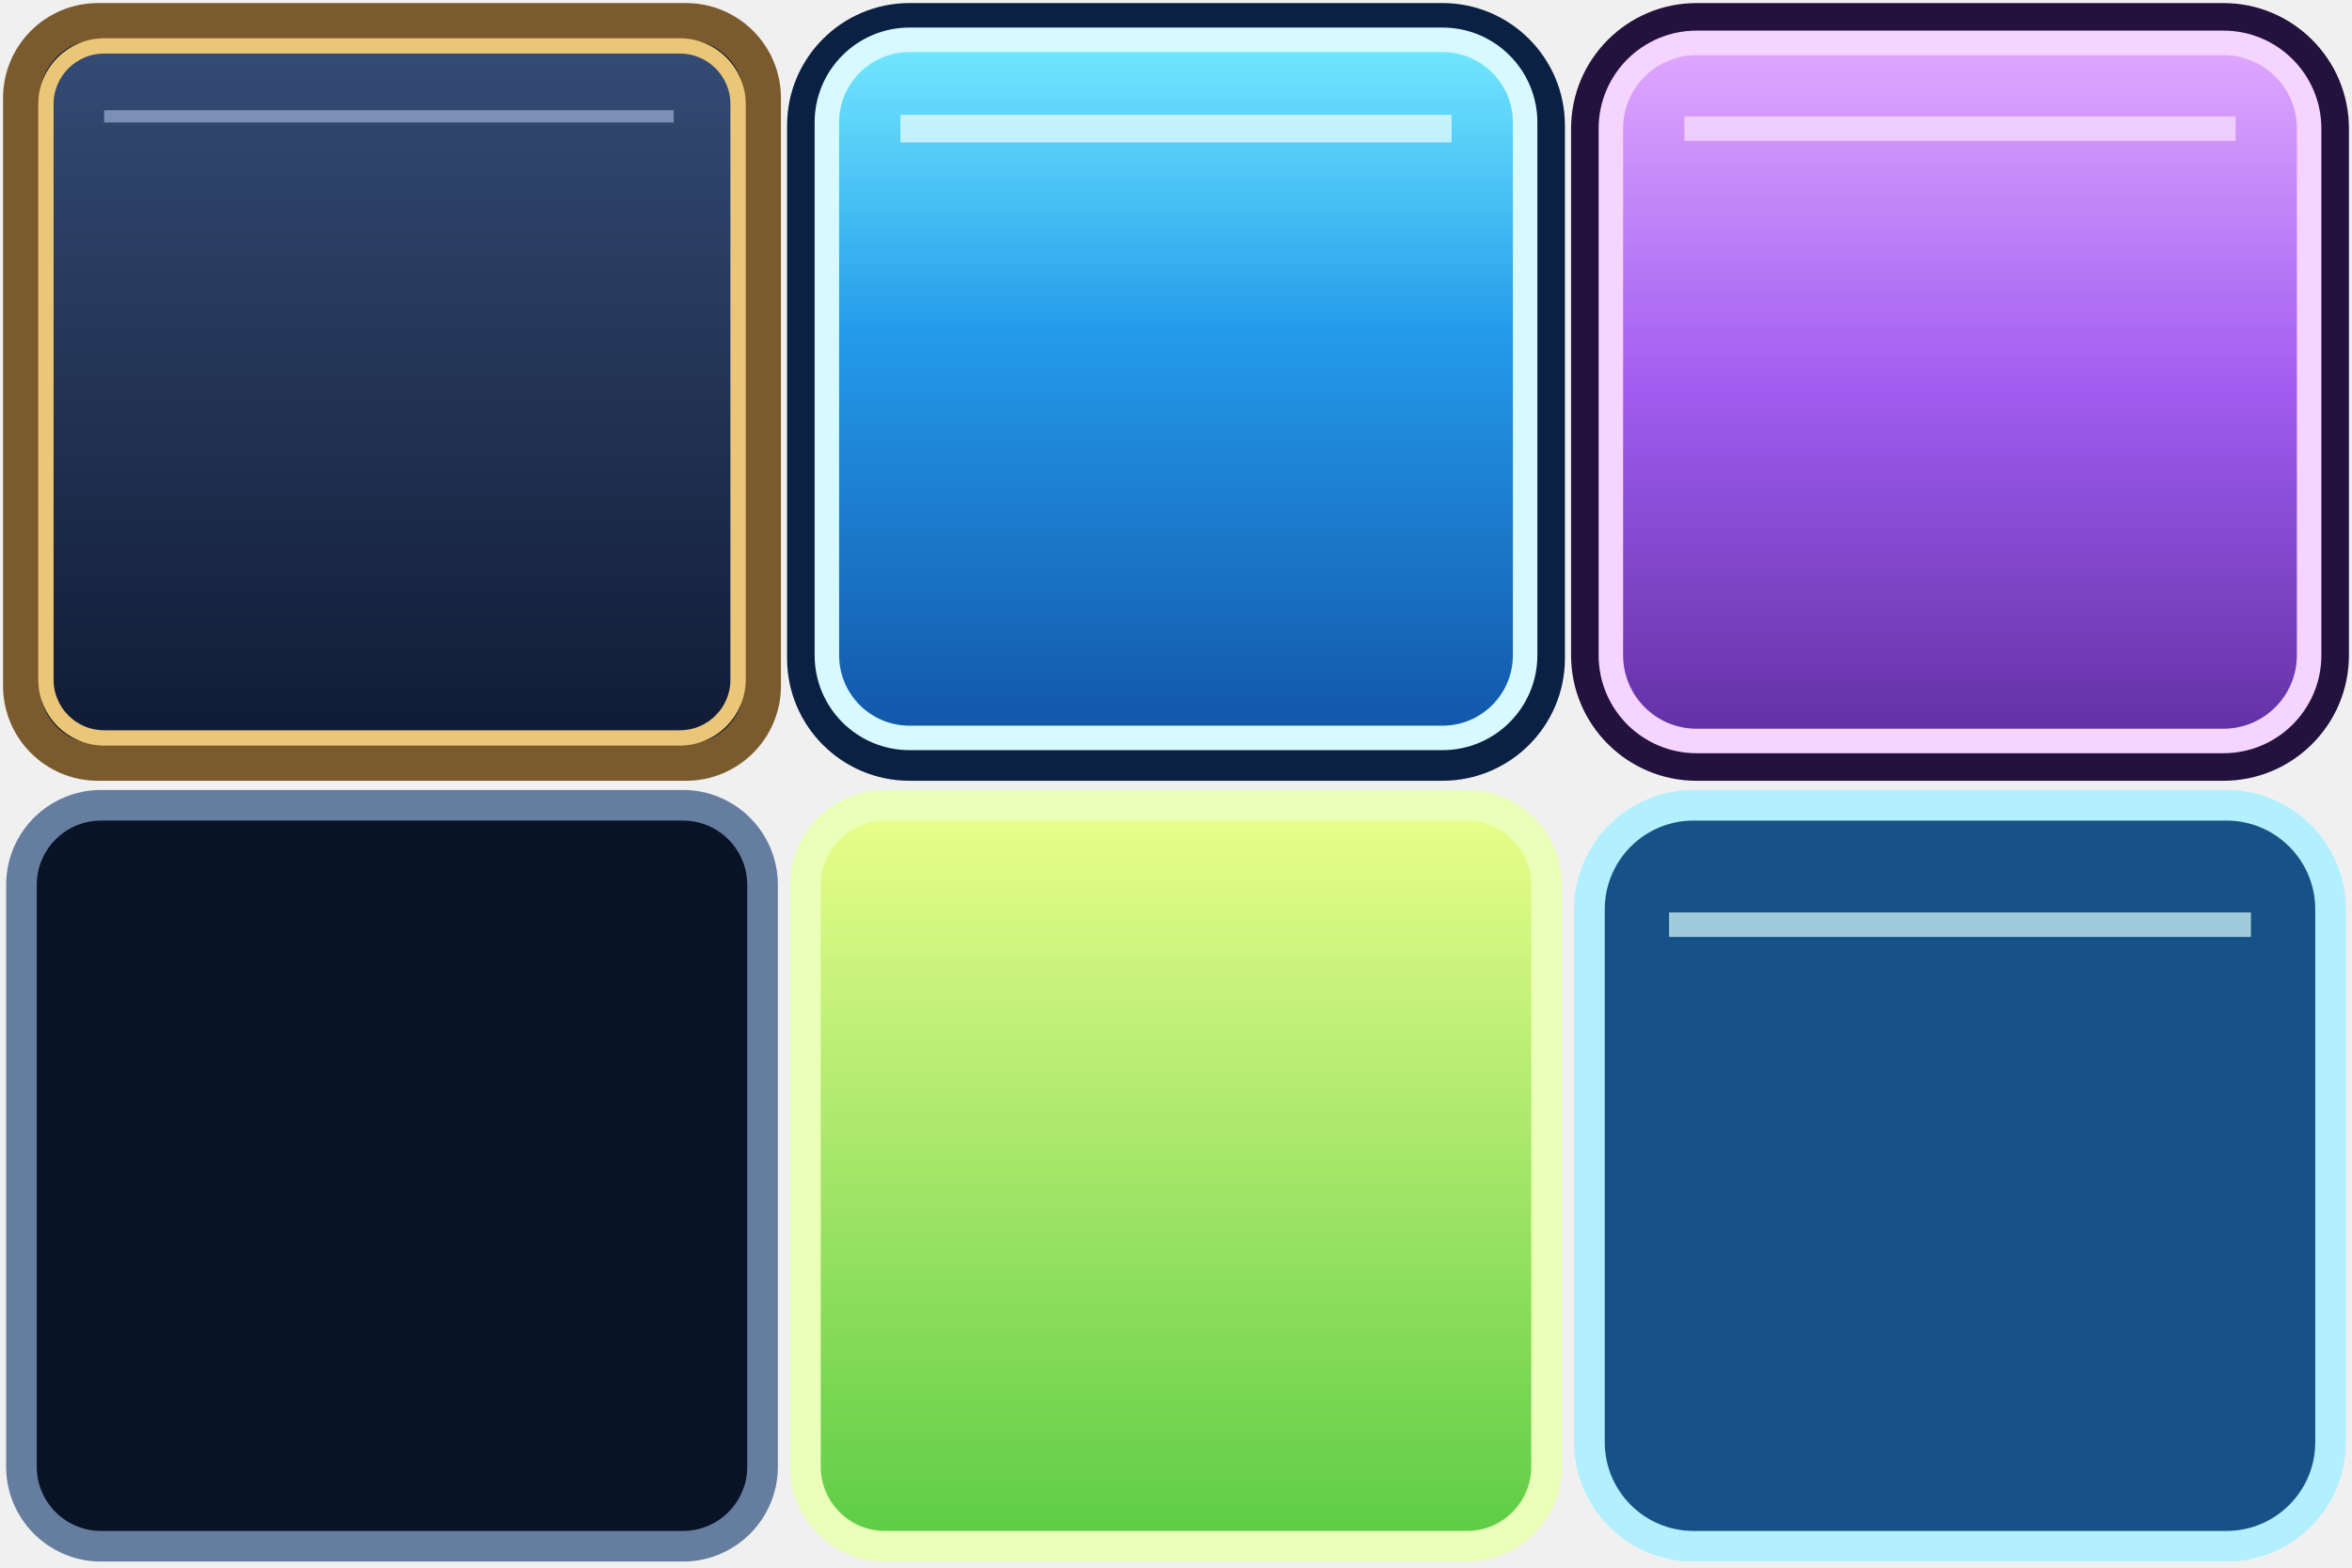
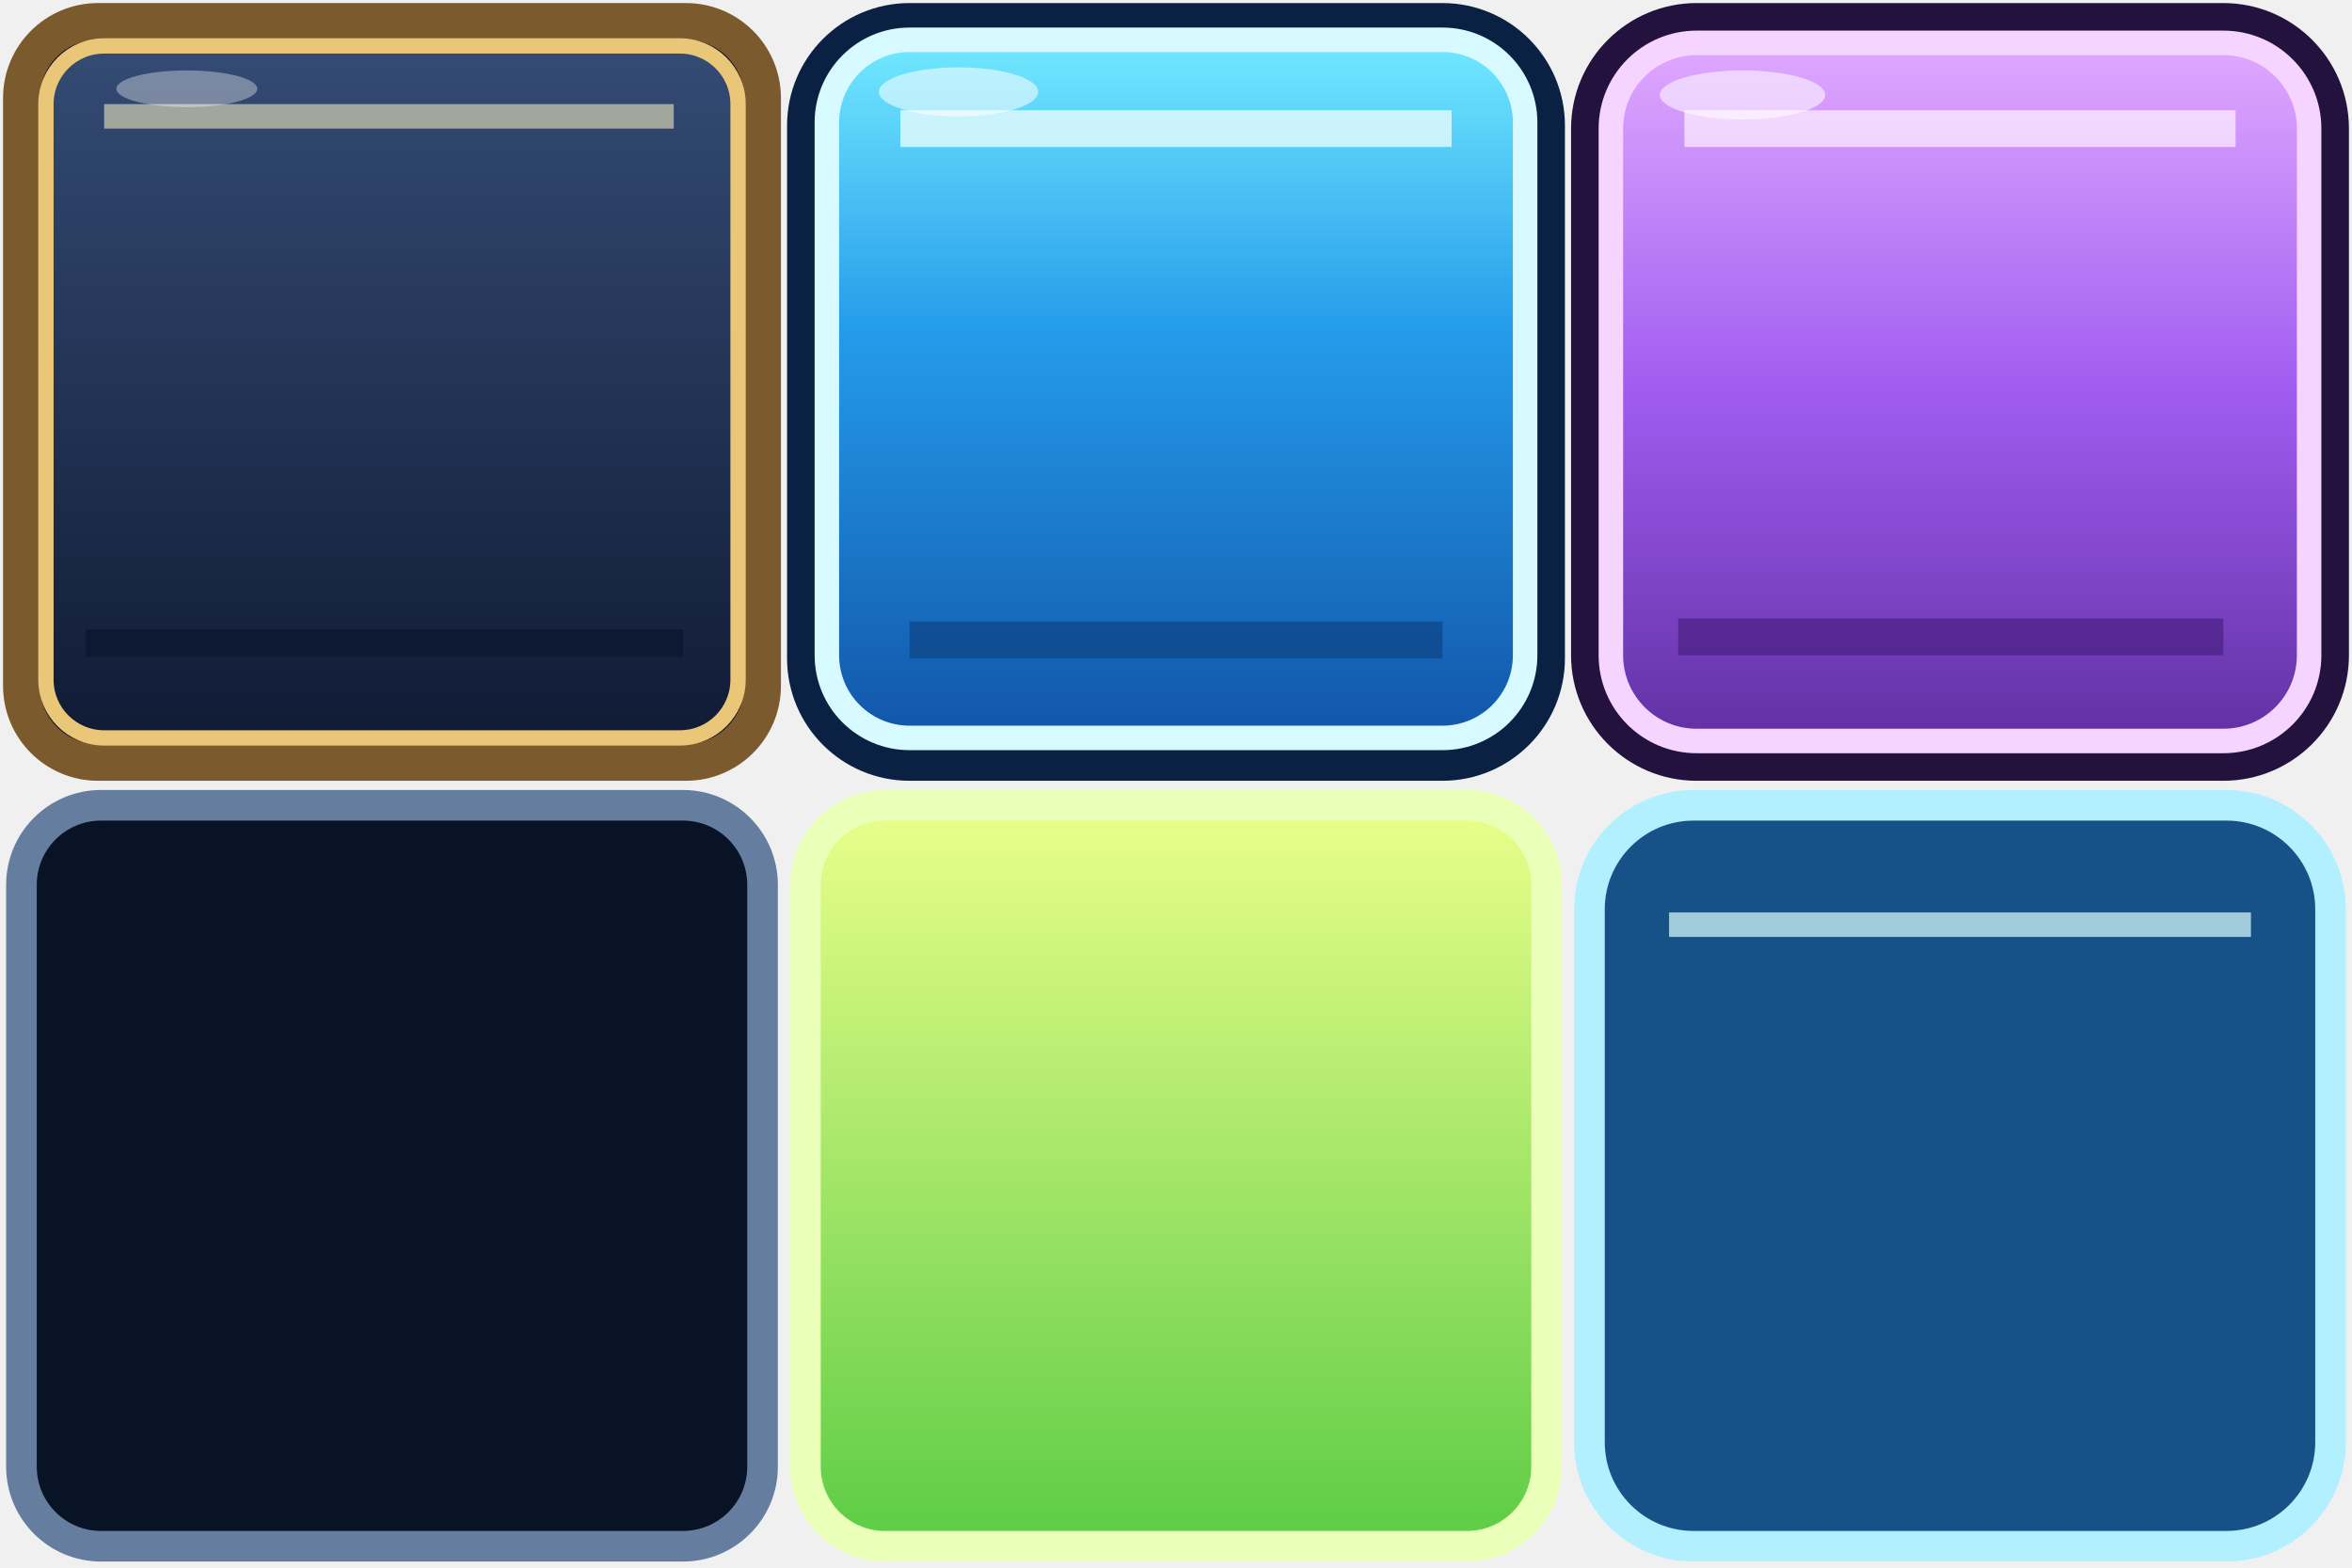
<svg xmlns="http://www.w3.org/2000/svg" width="768" height="512" viewBox="0 0 768 512">
  <defs>
    <linearGradient id="panel" x1="0" y1="0" x2="0" y2="1">
      <stop stop-color="#344b74" />
      <stop offset="1" stop-color="#101b35" />
    </linearGradient>
    <linearGradient id="blue" x1="0" y1="0" x2="0" y2="1">
      <stop stop-color="#73eaff" />
      <stop offset=".42" stop-color="#249bea" />
      <stop offset="1" stop-color="#1255a9" />
    </linearGradient>
    <linearGradient id="violet" x1="0" y1="0" x2="0" y2="1">
      <stop stop-color="#e0a9ff" />
      <stop offset=".5" stop-color="#a05cf0" />
      <stop offset="1" stop-color="#6130a3" />
    </linearGradient>
    <linearGradient id="green" x1="0" y1="0" x2="0" y2="1">
      <stop stop-color="#eaff8b" />
      <stop offset="1" stop-color="#5ccc45" />
    </linearGradient>
  </defs>
  <rect x="7" y="7" width="242" height="242" rx="25" fill="#0b1327" stroke="#7b5b2e" stroke-width="12" />
  <rect x="15" y="15" width="226" height="226" rx="19" fill="url(#panel)" stroke="#eac678" stroke-width="5" />
-   <path d="M34 38h186" stroke="#a3b8da" stroke-width="4" opacity=".65" />
+   <path d="M34 38h186" stroke="#fff4c2" stroke-width="8" opacity=".55" />
+   <path d="M28 210h195" stroke="#09132d" stroke-width="9" opacity=".65" />
+   <ellipse cx="61" cy="29" rx="23" ry="6" fill="#ffffff" opacity=".35" />
  <rect x="263" y="7" width="242" height="242" rx="34" fill="#082a57" stroke="#0b2143" stroke-width="12" />
  <rect x="270" y="13" width="228" height="228" rx="27" fill="url(#blue)" stroke="#d6faff" stroke-width="8" />
-   <path d="M294 42h180" stroke="#efffff" stroke-width="9" opacity=".7" />
+   <path d="M294 42h180" stroke="#efffff" stroke-width="12" opacity=".75" />
+   <path d="M297 209h174" stroke="#0b3d7c" stroke-width="12" opacity=".6" />
+   <ellipse cx="313" cy="30" rx="26" ry="8" fill="#ffffff" opacity=".55" />
  <rect x="519" y="7" width="242" height="242" rx="35" fill="#35155e" stroke="#23123d" stroke-width="12" />
  <rect x="526" y="14" width="228" height="228" rx="28" fill="url(#violet)" stroke="#f5d5ff" stroke-width="8" />
-   <path d="M550 42h180" stroke="#fff2ff" stroke-width="8" opacity=".6" />
+   <path d="M550 42h180" stroke="#fff2ff" stroke-width="12" opacity=".7" />
+   <path d="M548 208h178" stroke="#411a78" stroke-width="12" opacity=".6" />
+   <ellipse cx="569" cy="31" rx="27" ry="8" fill="#ffffff" opacity=".55" />
  <rect x="7" y="263" width="242" height="242" rx="26" fill="#091326" stroke="#657e9f" stroke-width="10" />
  <rect x="263" y="263" width="242" height="242" rx="26" fill="url(#green)" stroke="#eaffb7" stroke-width="10" />
  <rect x="519" y="263" width="242" height="242" rx="34" fill="#165287" stroke="#b2efff" stroke-width="10" />
  <path d="M545 302h190" stroke="#dcffff" stroke-width="8" opacity=".7" />
</svg>
